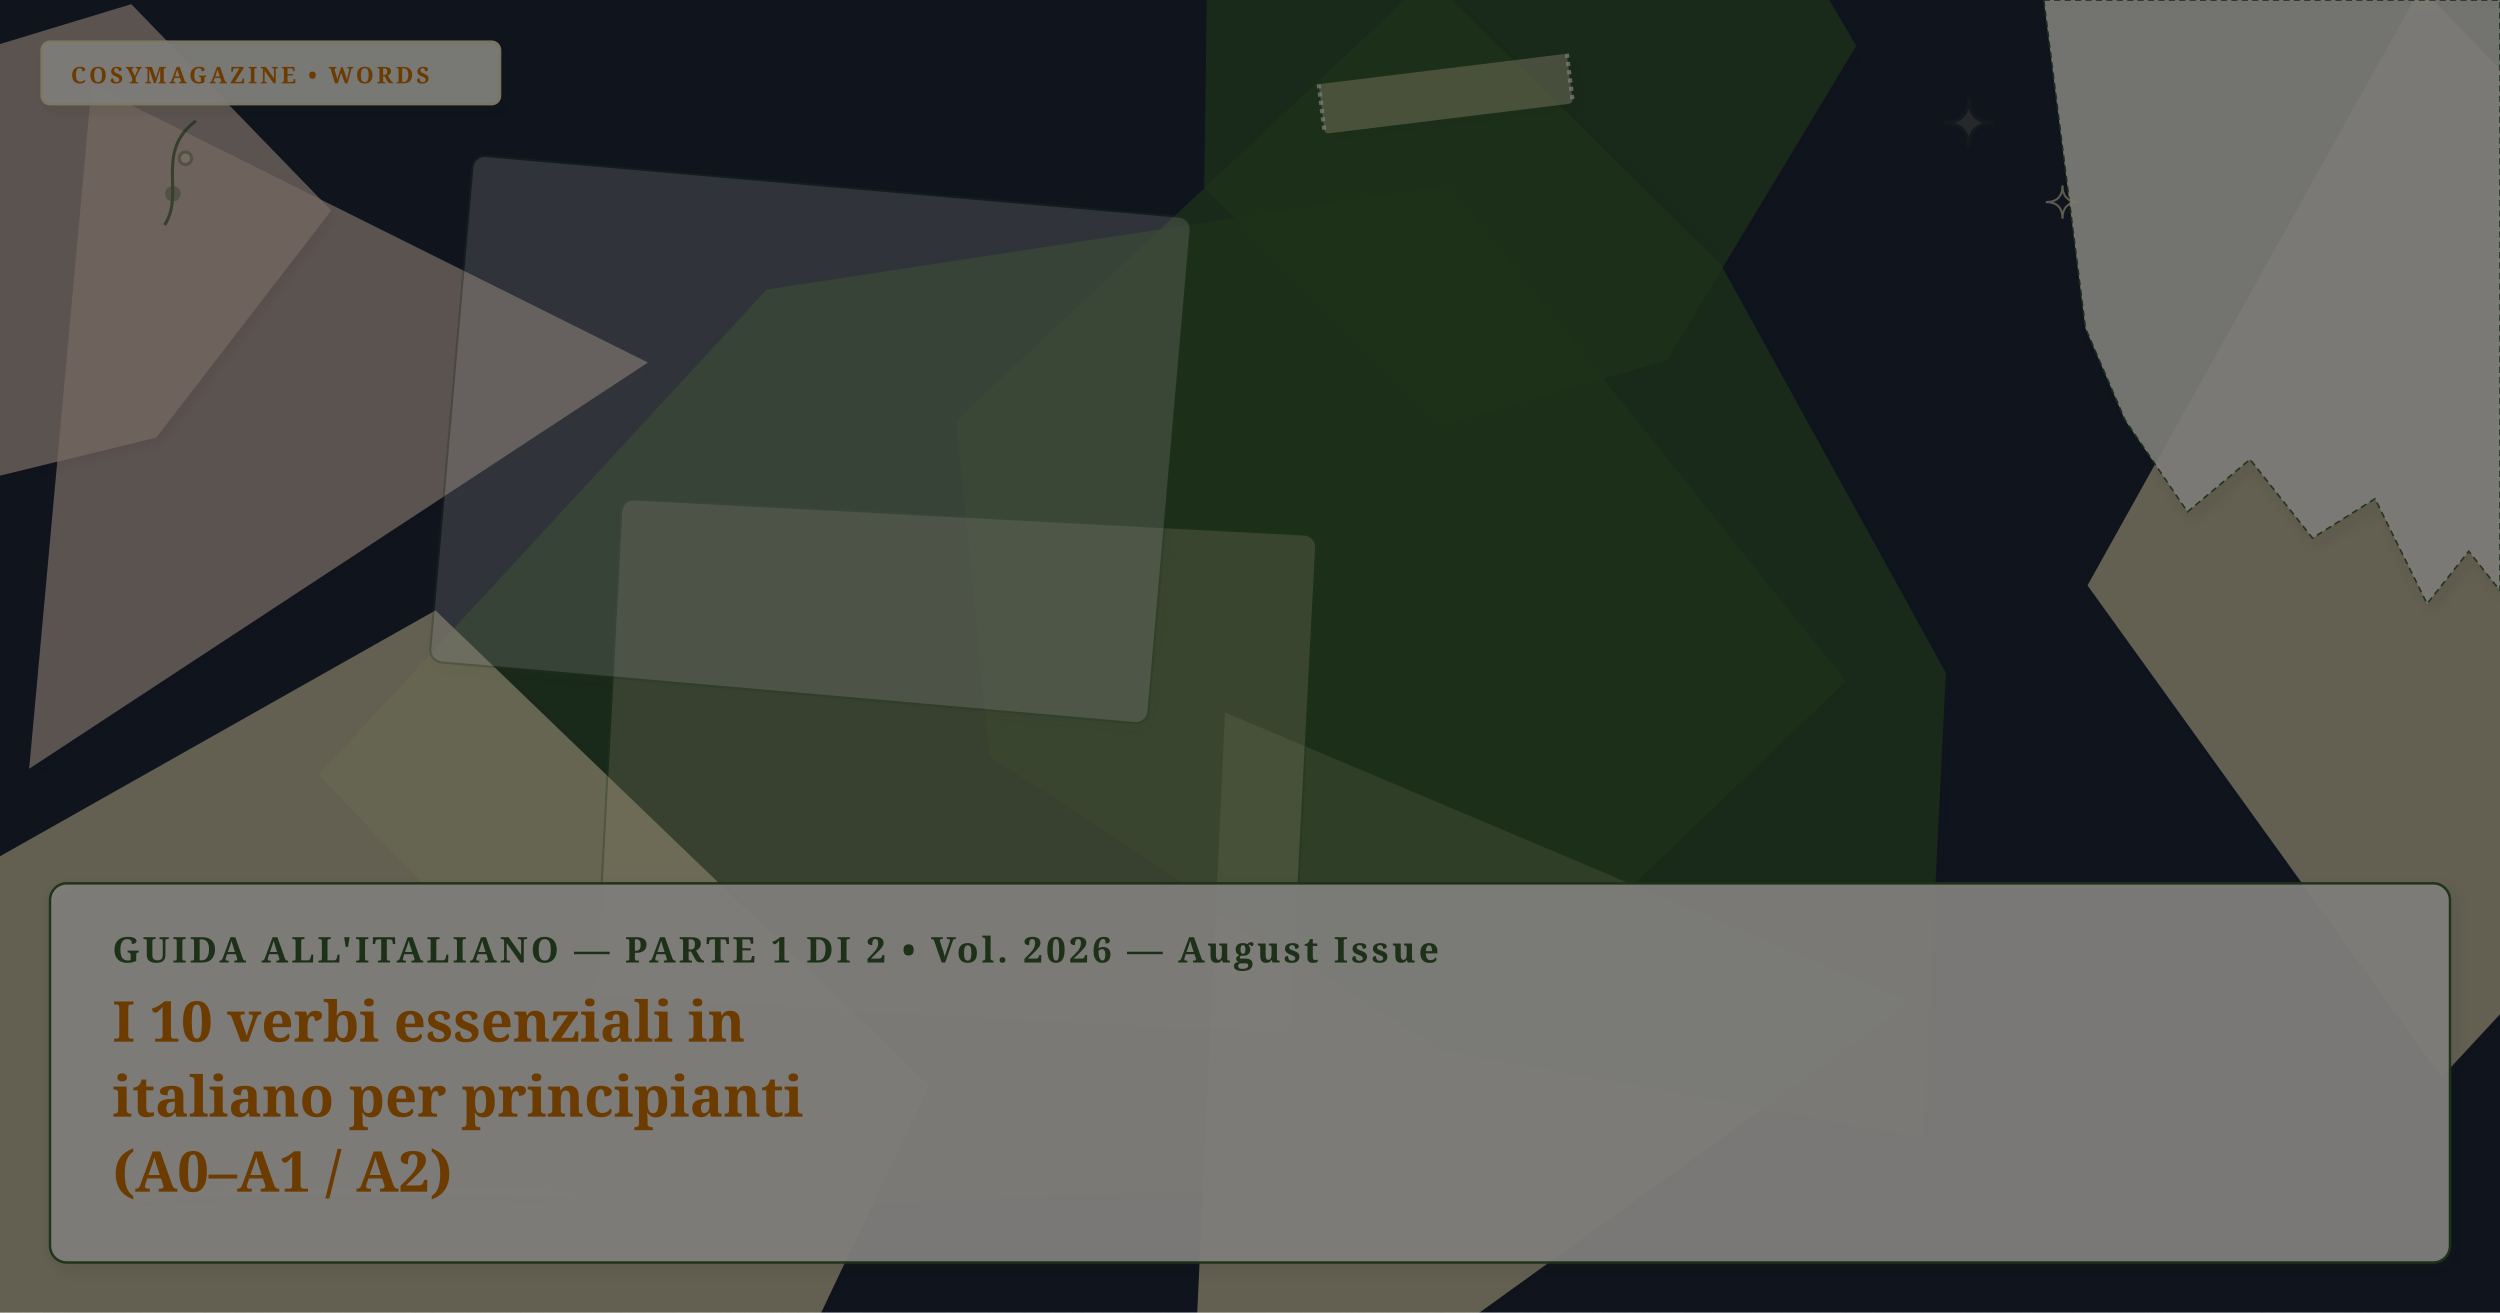
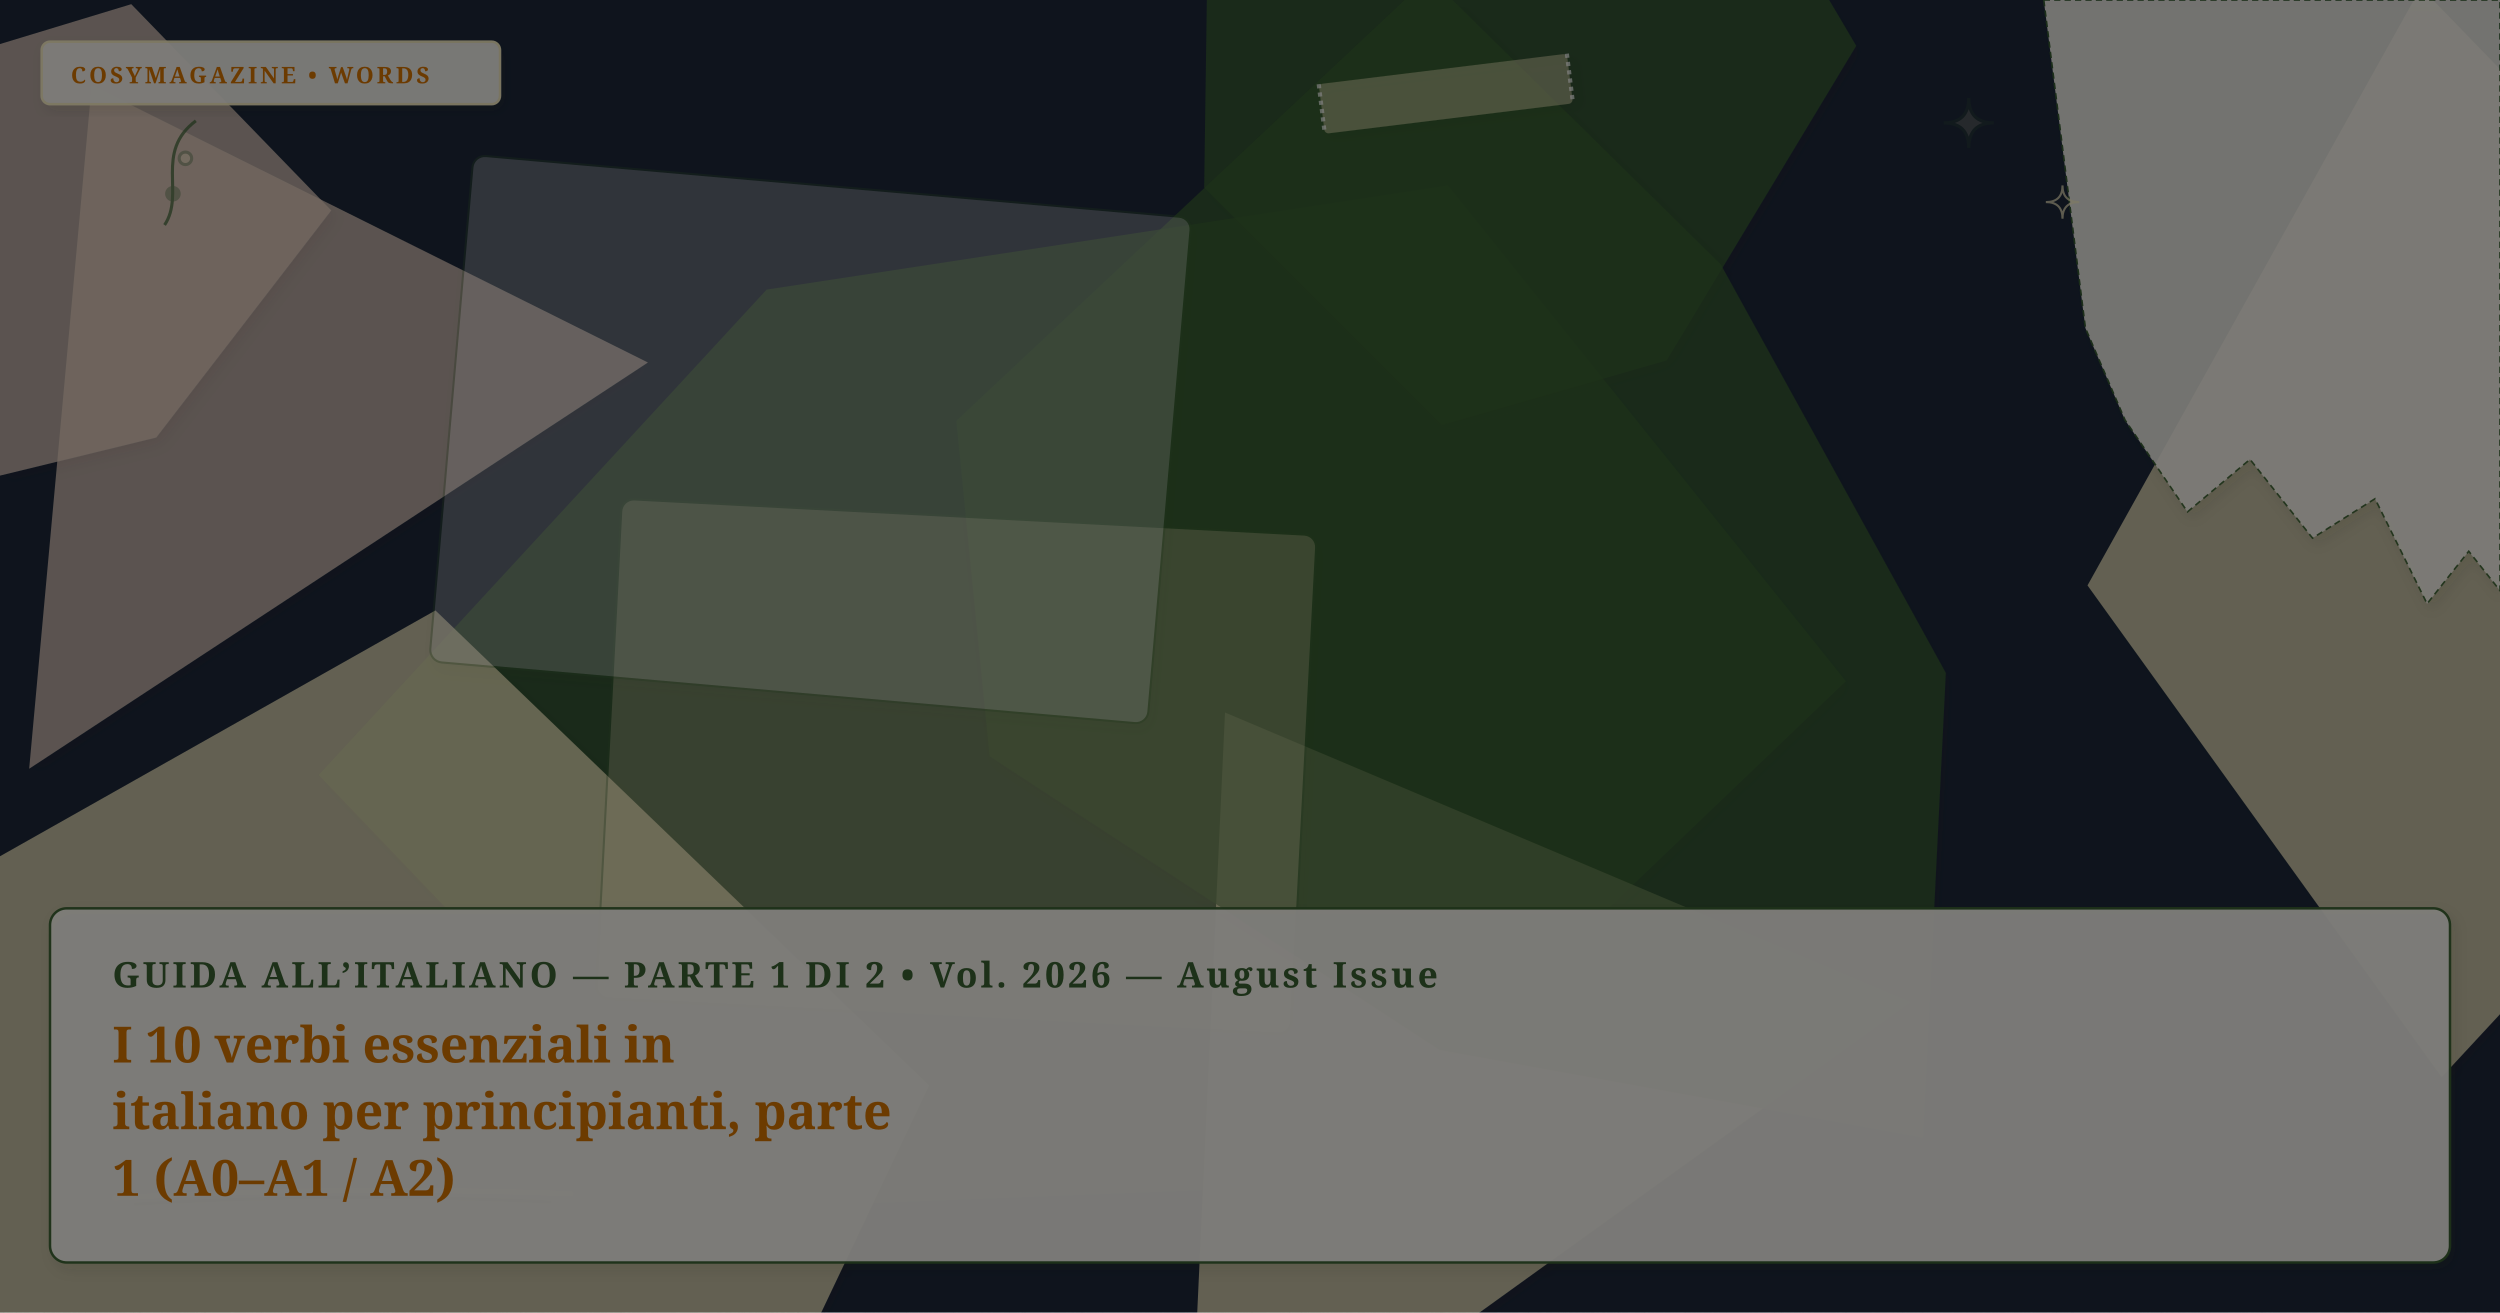
<svg xmlns="http://www.w3.org/2000/svg" viewBox="0 0 1200 630" width="100%" height="100%" preserveAspectRatio="xMidYMid slice" class="cosy-cover-art" data-motif="editorial-stars" data-seed="top-10-verbs-it" data-lang="it">
  <defs>
    <filter id="soft-shadow" x="-20%" y="-20%" width="140%" height="140%">
      <feDropShadow dx="2" dy="3" stdDeviation="3" flood-color="#3C281E" flood-opacity="0.10" />
    </filter>
    <filter id="paper-grain" x="0%" y="0%" width="100%" height="100%">
      <feTurbulence type="fractalNoise" baseFrequency="0.65" numOctaves="3" result="noise" />
      <feColorMatrix type="saturate" values="0" />
      <feComponentTransfer>
        <feFuncA type="linear" slope="0.05" />
      </feComponentTransfer>
      <feBlend mode="multiply" in="SourceGraphic" result="blend" />
    </filter>
  </defs>
  <style>
        @media (prefers-reduced-motion: reduce) {
          .cosy-cover-art * { animation: none !important; transition: none !important; }
        }
      </style>
  <rect width="1200" height="630" fill="#1e293b" />
  <polygon points="311,174 14,369 44,41" fill="#E8D2C2" opacity="0.75" style="filter: drop-shadow(2px 3px 3px rgba(60,40,30,0.08));" />
  <polygon points="886,327 633,569 352,580 153,372 368,139 695,89" fill="#3A6332" opacity="0.75" style="filter: drop-shadow(2px 3px 3px rgba(60,40,30,0.08));" />
  <polygon points="891,22 800,173 692,204 578,90 580,-51 668,-104 819,-100" fill="#3A6332" opacity="0.75" style="filter: drop-shadow(2px 3px 3px rgba(60,40,30,0.08));" />
  <polygon points="917,481 570,731 588,342" fill="#fef3c7" opacity="0.75" style="filter: drop-shadow(2px 3px 3px rgba(60,40,30,0.08));" />
  <polygon points="446,521 244,946 -138,794 0,411 209,293" fill="#fef3c7" opacity="0.75" style="filter: drop-shadow(2px 3px 3px rgba(60,40,30,0.08));" />
  <polygon points="1415,255 1172,517 1002,281 1162,-6" fill="#fef3c7" opacity="0.75" style="filter: drop-shadow(2px 3px 3px rgba(60,40,30,0.08));" />
  <polygon points="159,101 75,210 -89,250 -108,122 -16,26 63,2" fill="#E8D2C2" opacity="0.75" style="filter: drop-shadow(2px 3px 3px rgba(60,40,30,0.08));" />
  <polygon points="934,323 923,546 691,504 475,363 459,202 686,-11 826,127" fill="#3A6332" opacity="0.75" style="filter: drop-shadow(2px 3px 3px rgba(60,40,30,0.08));" />
  <g transform="rotate(3 459 368)">
    <rect x="292" y="248" width="334" height="240" rx="6" fill="#fef3c7" opacity="0.3" stroke="#3A6332" stroke-width="1" filter="url(#soft-shadow)" />
  </g>
  <g transform="rotate(5 389 211)">
    <rect x="216" y="89" width="346" height="244" rx="6" fill="#FFFFFF" opacity="0.3" stroke="#3A6332" stroke-width="1" filter="url(#soft-shadow)" />
  </g>
  <g class="cover-torn-paper" filter="url(#soft-shadow)">
    <polygon points="981,0 1200,0 1200,283.5 1185,264.6 1165,289.8 1140,239.4 1110,258.3 1080,220.5 1050,245.7 1020,201.6 1001,157.5 981,0" fill="#FCF9F2" opacity="0.9" stroke="#3A6332" stroke-width="0.8" stroke-dasharray="3 2" />
  </g>
  <g transform="rotate(-7 694 45)" filter="url(#soft-shadow)">
    <rect x="634" y="33" width="120" height="24" rx="2" fill="#fef3c7" opacity="0.45" />
    <line x1="634" y1="33" x2="634" y2="57" stroke="#FFFFFF" stroke-width="2" stroke-dasharray="2 2" opacity="0.7" />
    <line x1="754" y1="33" x2="754" y2="57" stroke="#FFFFFF" stroke-width="2" stroke-dasharray="2 2" opacity="0.7" />
  </g>
  <g class="cover-tiny-doodles" stroke="#3A6332" stroke-width="1.5" fill="none" opacity="0.7">
    <path d="M 945 47 Q 945 59 957 59 Q 945 59 945 71 Q 945 59 933 59 Q 945 59 945 47 Z" fill="#fef3c7" opacity="0.3" />
    <path d="M 990 89 Q 990 97 998 97 Q 990 97 990 105 Q 990 97 982 97 Q 990 97 990 89 Z" stroke="#fef3c7" stroke-width="1" />
    <path d="M 79 108 C 89 93, 74 73, 94 58" />
    <circle cx="83" cy="93" r="3" fill="#3A6332" opacity="0.5" />
    <circle cx="89" cy="76" r="3" fill="#fef3c7" opacity="0.5" />
  </g>
  <g class="cover-sketchy-underline">
    <path d="M 55 575 Q 165 569 274 573" stroke="#fef3c7" stroke-width="2.5" stroke-linecap="round" fill="none" opacity="0.75" />
    <path d="M 65 578 Q 165 572 264 577" stroke="#3A6332" stroke-width="1.5" stroke-linecap="round" fill="none" opacity="0.5" />
  </g>
  <g class="cover-masthead-label" filter="url(#soft-shadow)">
    <rect x="20" y="20" width="220" height="30" rx="4" fill="#FCF9F2" opacity="0.95" stroke="#fef3c7" stroke-width="1.2" />
    <text x="34" y="40" fill="#d97706" font-family="Fraunces, 'Lora', Georgia, serif" font-size="11" font-weight="bold" letter-spacing="1.4">COSYMAGAZINE • WORDS</text>
  </g>
  <g class="cover-text-overlay" filter="url(#soft-shadow)">
-     <rect class="cover-overlay-box" x="24" y="424" width="1152" height="182" rx="8" fill="#FCF9F2" opacity="0.96" stroke="#3A6332" stroke-width="1.2" />
-     <text x="54" y="462" fill="#3A6332" font-family="Fraunces, 'Lora', Georgia, serif" font-size="17" font-weight="bold" letter-spacing="1.5">GUIDA ALL'ITALIANO — PARTE 1 DI 2 • Vol. 2026 — August Issue</text>
-     <text x="54" y="500" fill="#d97706" font-family="Fraunces, 'Lora', Georgia, serif" font-size="27" font-weight="bold">I 10 verbi essenziali in</text>
-     <text x="54" y="536" fill="#d97706" font-family="Fraunces, 'Lora', Georgia, serif" font-size="27" font-weight="bold">italiano per principianti</text>
-     <text x="54" y="572" fill="#d97706" font-family="Fraunces, 'Lora', Georgia, serif" font-size="27" font-weight="bold">(A0–A1 / A2)</text>
+     <rect class="cover-overlay-box" x="24" y="436" width="1152" height="170" rx="8" fill="#FCF9F2" opacity="0.96" stroke="#3A6332" stroke-width="1.2" />
+     <text x="54" y="474" fill="#3A6332" font-family="Fraunces, 'Lora', Georgia, serif" font-size="17" font-weight="bold" letter-spacing="1.5">GUIDA ALL’ITALIANO — PARTE 1 DI 2 • Vol. 2026 — August Issue</text>
+     <text x="54" y="510" fill="#d97706" font-family="Fraunces, 'Lora', Georgia, serif" font-size="24" font-weight="bold">I 10 verbi essenziali in</text>
+     <text x="54" y="542" fill="#d97706" font-family="Fraunces, 'Lora', Georgia, serif" font-size="24" font-weight="bold">italiano per principianti, parte</text>
+     <text x="54" y="574" fill="#d97706" font-family="Fraunces, 'Lora', Georgia, serif" font-size="24" font-weight="bold">1 (A0–A1 / A2)</text>
  </g>
  <rect width="1200" height="630" filter="url(#paper-grain)" opacity="0.5" pointer-events="none" />
</svg>
